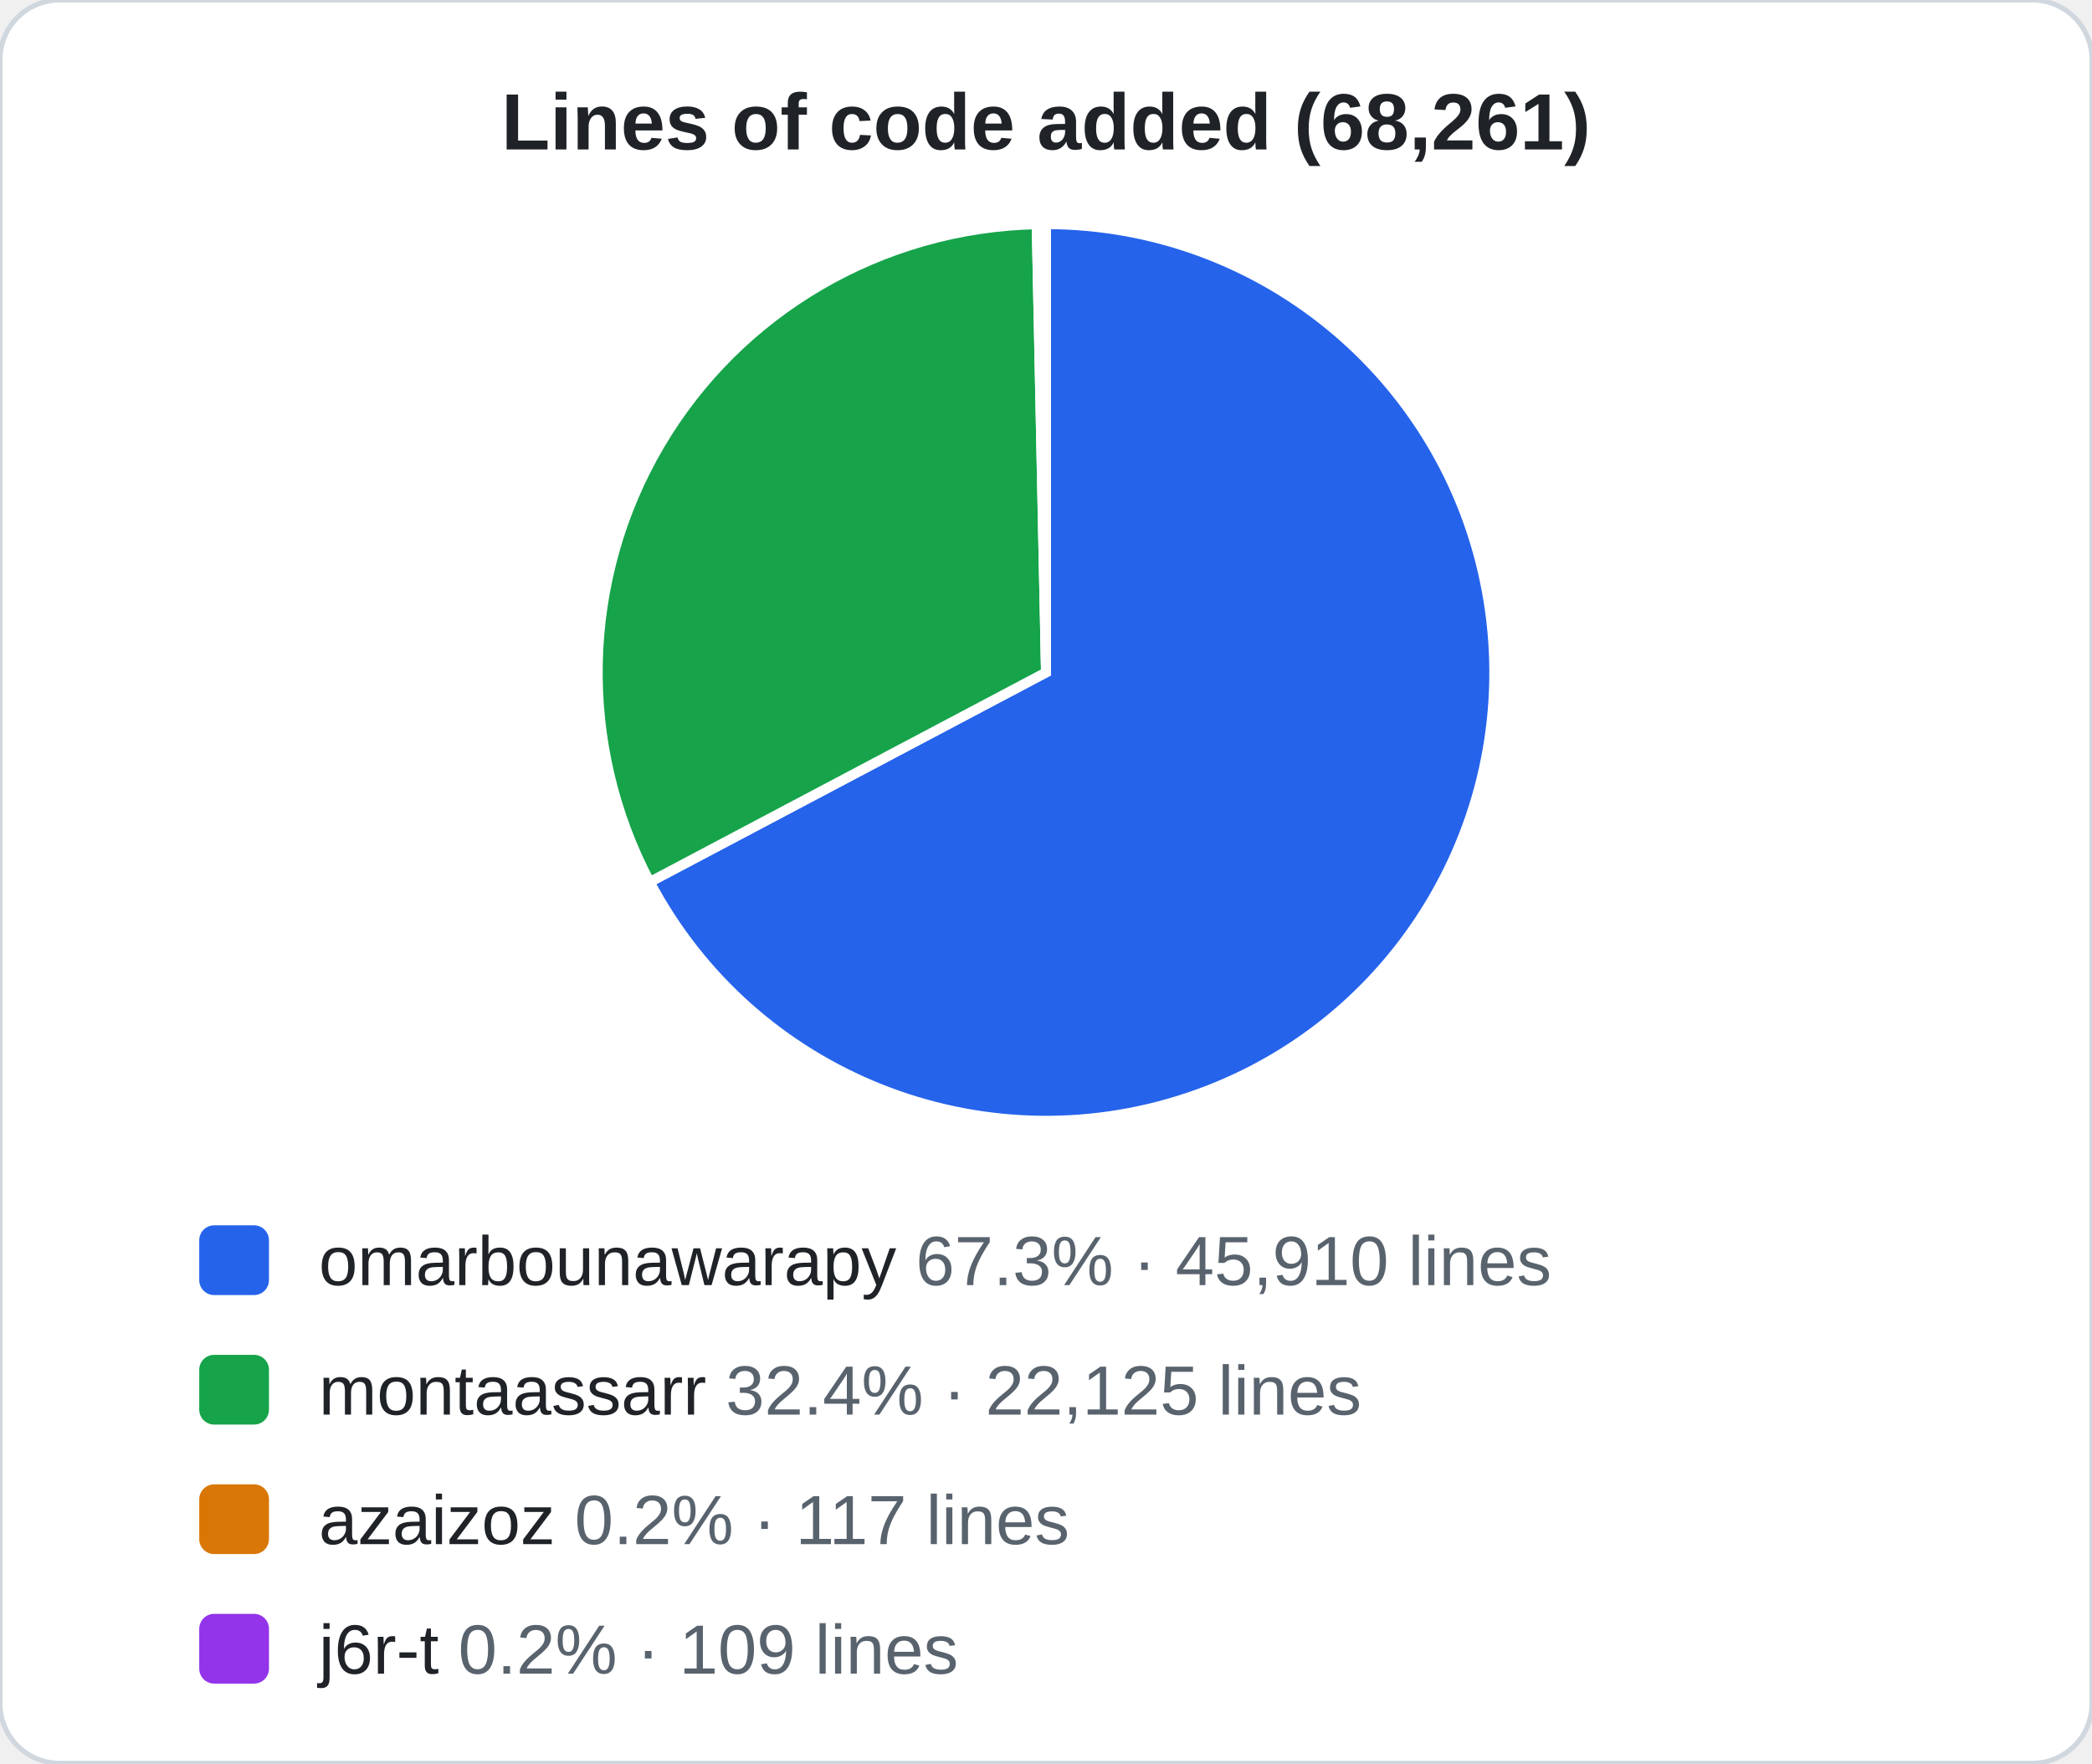
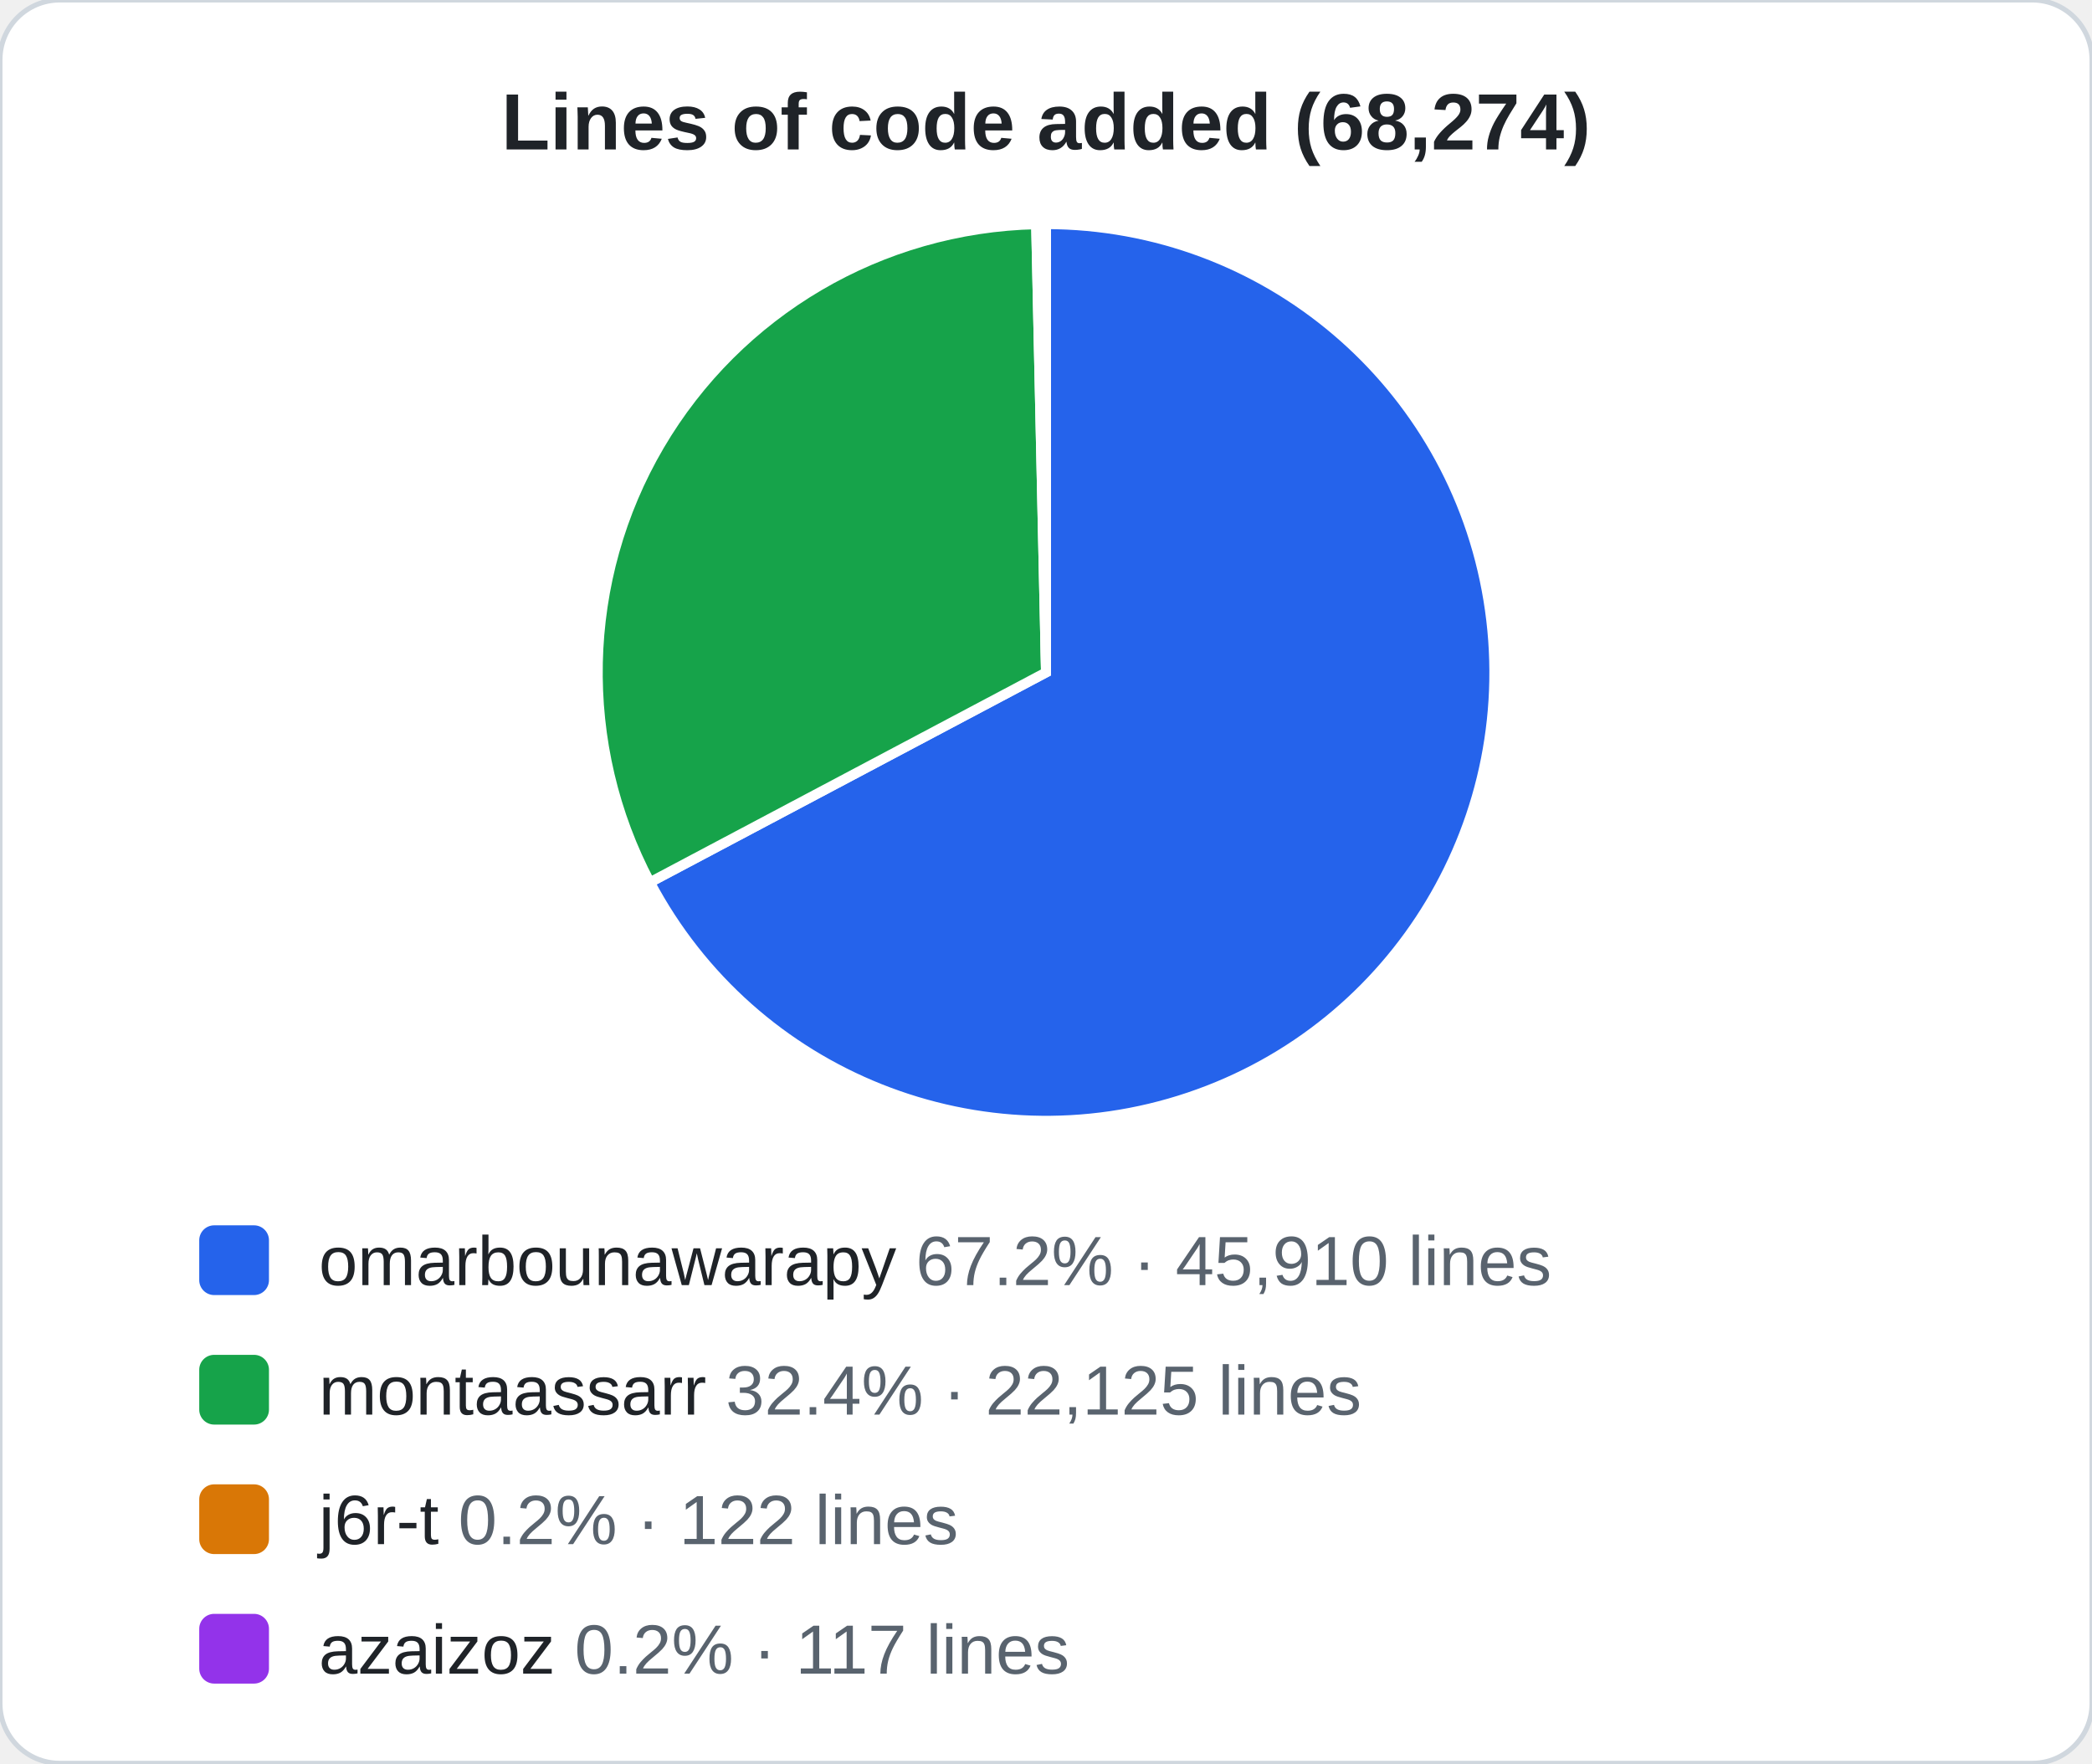
<svg xmlns="http://www.w3.org/2000/svg" width="420" height="354" viewBox="0 0 420 354" role="img" aria-labelledby="t">
  <rect width="420" height="354" rx="12" fill="#ffffff" stroke="#d0d7de" />
-   <text x="210" y="30" text-anchor="middle" font-family="Arial,Helvetica,sans-serif" font-size="16" font-weight="700" fill="#1f2328">Lines of code added (68,261)</text>
-   <path d="M210.0,135.0 L210.00,45.00 A90,90 0 1 1 130.44,177.08 Z" fill="#2563eb" stroke="#ffffff" stroke-width="2" />
+   <text x="210" y="30" text-anchor="middle" font-family="Arial,Helvetica,sans-serif" font-size="16" font-weight="700" fill="#1f2328">Lines of code added (68,274)</text>
+   <path d="M210.0,135.0 L210.00,45.00 A90,90 0 1 1 130.48,177.14 Z" fill="#2563eb" stroke="#ffffff" stroke-width="2" />
  <rect x="40" y="246" width="14" height="14" rx="3" fill="#2563eb" />
-   <text x="64" y="258" font-family="Arial,Helvetica,sans-serif" font-size="14" fill="#1f2328">omarbounawarapy <tspan fill="#59636e">67.3% · 45,910 lines</tspan>
+   <text x="64" y="258" font-family="Arial,Helvetica,sans-serif" font-size="14" fill="#1f2328">omarbounawarapy <tspan fill="#59636e">67.2% · 45,910 lines</tspan>
  </text>
-   <path d="M210.0,135.0 L130.44,177.08 A90,90 0 0 1 208.13,45.02 Z" fill="#16a34a" stroke="#ffffff" stroke-width="2" />
+   <path d="M210.0,135.0 L130.48,177.14 A90,90 0 0 1 208.02,45.02 Z" fill="#16a34a" stroke="#ffffff" stroke-width="2" />
  <rect x="40" y="272" width="14" height="14" rx="3" fill="#16a34a" />
  <text x="64" y="284" font-family="Arial,Helvetica,sans-serif" font-size="14" fill="#1f2328">montaassarr <tspan fill="#59636e">32.4% · 22,125 lines</tspan>
  </text>
-   <path d="M210.0,135.0 L208.13,45.02 A90,90 0 0 1 209.10,45.00 Z" fill="#d97706" stroke="#ffffff" stroke-width="2" />
+   <path d="M210.0,135.0 L208.02,45.02 A90,90 0 0 1 209.03,45.01 Z" fill="#d97706" stroke="#ffffff" stroke-width="2" />
  <rect x="40" y="298" width="14" height="14" rx="3" fill="#d97706" />
-   <text x="64" y="310" font-family="Arial,Helvetica,sans-serif" font-size="14" fill="#1f2328">azaizoz <tspan fill="#59636e">0.2% · 117 lines</tspan>
+   <text x="64" y="310" font-family="Arial,Helvetica,sans-serif" font-size="14" fill="#1f2328">j6r-t <tspan fill="#59636e">0.2% · 122 lines</tspan>
  </text>
-   <path d="M210.0,135.0 L209.10,45.00 A90,90 0 0 1 210.00,45.00 Z" fill="#9333ea" stroke="#ffffff" stroke-width="2" />
+   <path d="M210.0,135.0 L209.03,45.01 A90,90 0 0 1 210.00,45.00 Z" fill="#9333ea" stroke="#ffffff" stroke-width="2" />
  <rect x="40" y="324" width="14" height="14" rx="3" fill="#9333ea" />
-   <text x="64" y="336" font-family="Arial,Helvetica,sans-serif" font-size="14" fill="#1f2328">j6r-t <tspan fill="#59636e">0.2% · 109 lines</tspan>
+   <text x="64" y="336" font-family="Arial,Helvetica,sans-serif" font-size="14" fill="#1f2328">azaizoz <tspan fill="#59636e">0.2% · 117 lines</tspan>
  </text>
</svg>
